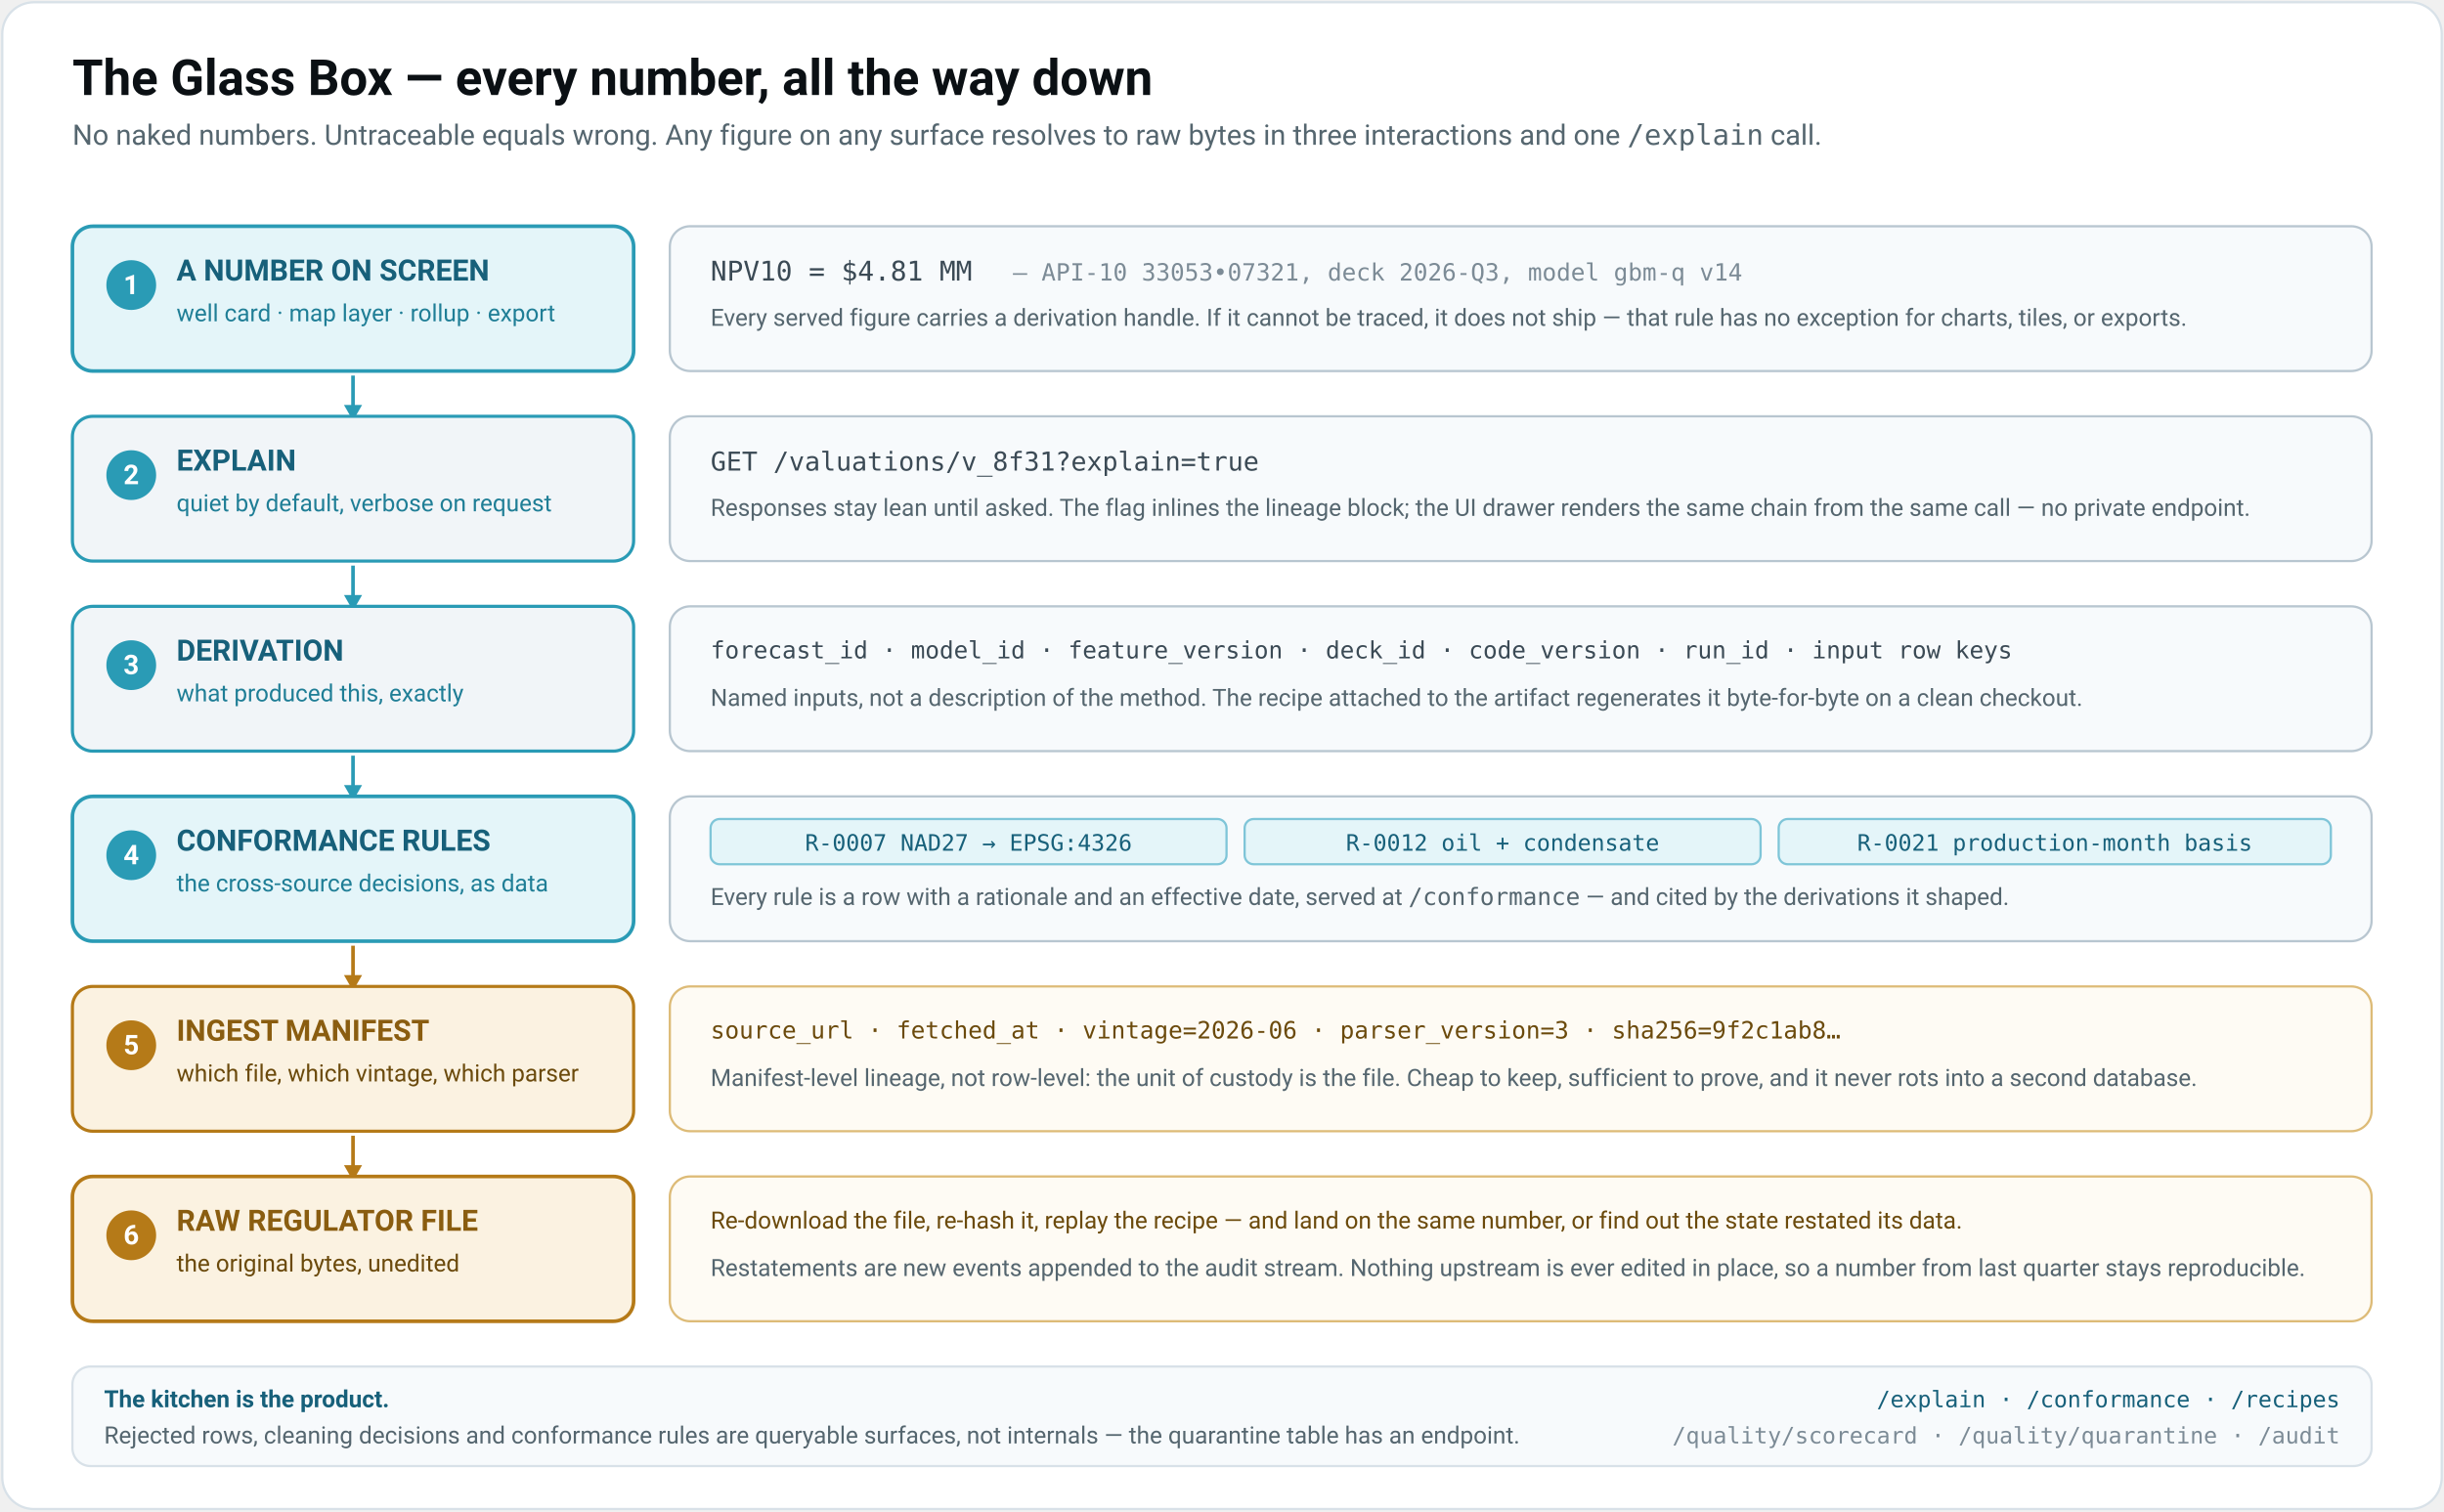
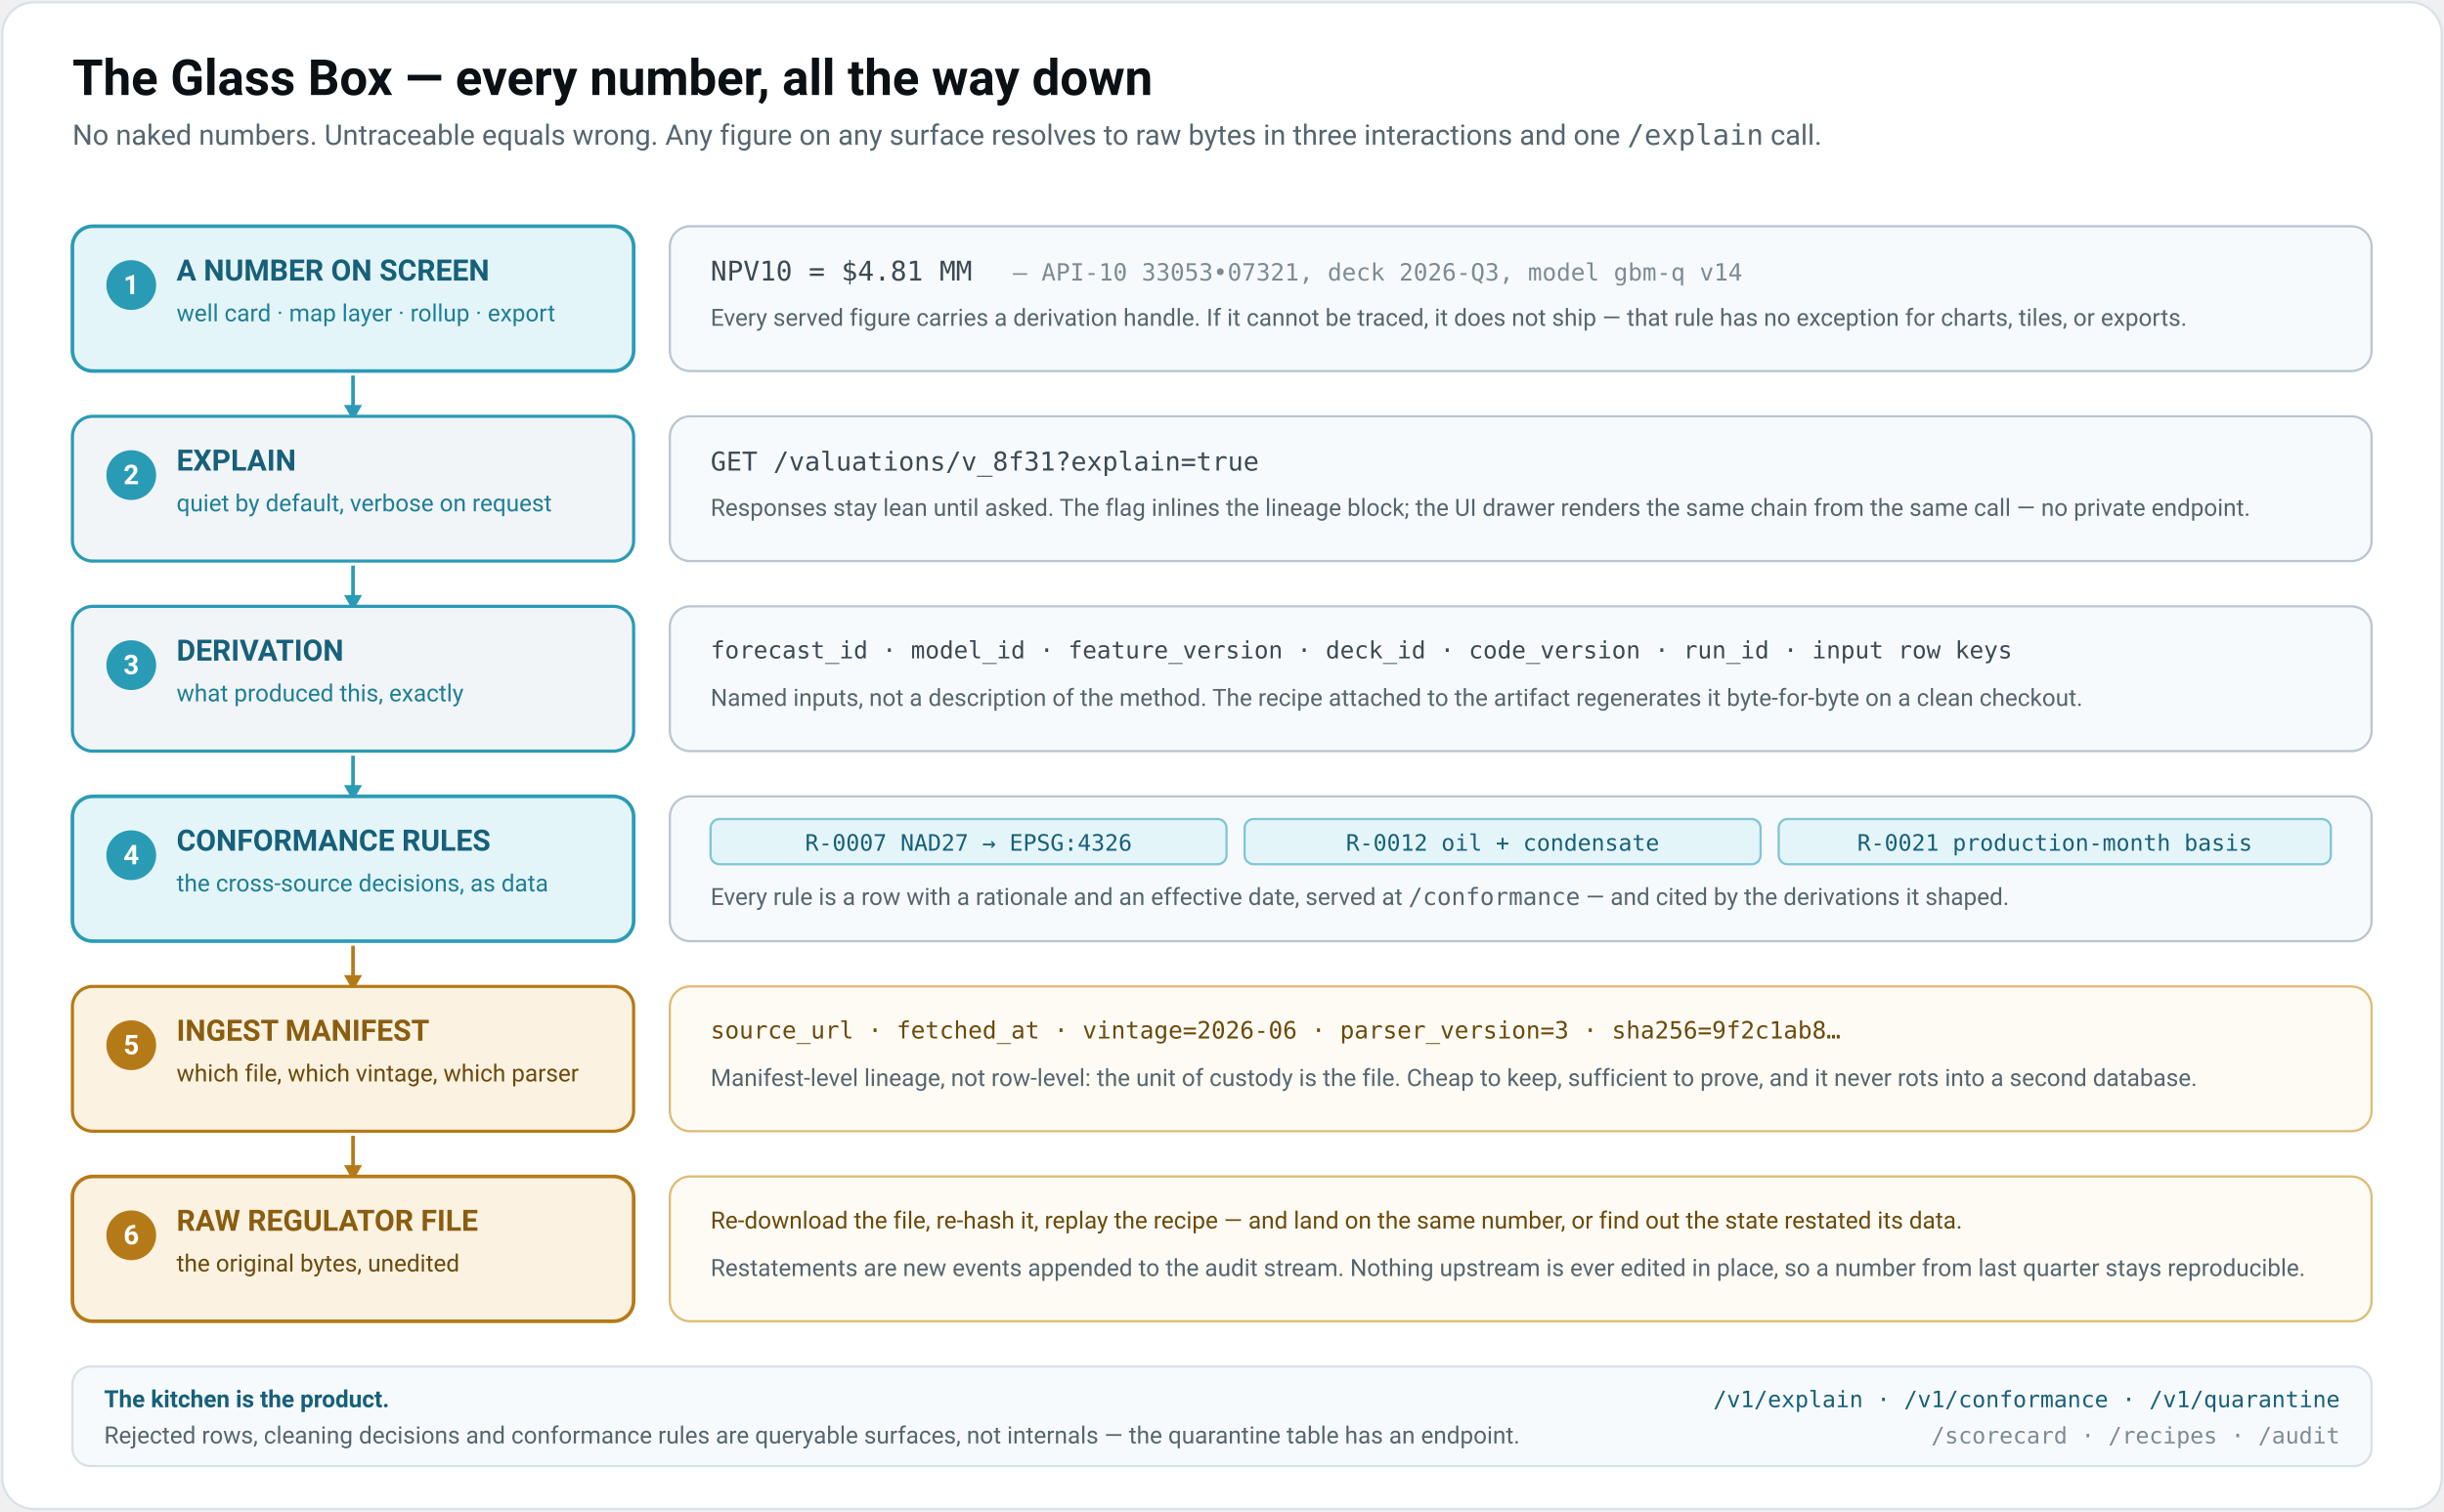
<svg xmlns="http://www.w3.org/2000/svg" viewBox="0 0 1080 668" width="1080" height="668" font-family="system-ui, -apple-system, 'Segoe UI', Roboto, Helvetica, Arial, sans-serif" role="img" aria-label="glasswell glass-box lineage chain: a number on screen resolves through explain, derivation, conformance rules and the ingest manifest down to the original checksummed regulator file">
  <rect x="1" y="1" width="1078" height="666" rx="14" fill="#FFFFFF" stroke="#D8E1E8" stroke-width="1" />
  <text x="32" y="42" font-size="22" font-weight="700" fill="#0B1014">The Glass Box — every number, all the way down</text>
  <text x="32" y="64" font-size="12.5" fill="#55666F">No naked numbers. Untraceable equals wrong. Any figure on any surface resolves to raw bytes in three interactions and one <tspan font-family="ui-monospace, Consolas, monospace">/explain</tspan> call.</text>
  <rect x="32" y="100" width="248" height="64" rx="9" fill="#E4F5F9" stroke="#2A9BB5" stroke-width="1.6" />
  <circle cx="58" cy="126" r="11" fill="#2A9BB5" />
  <text x="58" y="130" font-size="12" font-weight="700" fill="#FFFFFF" text-anchor="middle">1</text>
  <text x="78" y="124" font-size="13" font-weight="700" fill="#17607A">A NUMBER ON SCREEN</text>
  <text x="78" y="142" font-size="10.5" fill="#1F7E96">well card · map layer · rollup · export</text>
  <rect x="296" y="100" width="752" height="64" rx="9" fill="#F7FAFC" stroke="#B8C6D0" />
  <text x="314" y="124" font-size="12" fill="#3B4A55" font-family="ui-monospace, Consolas, monospace">NPV10 = $4.81 MM<tspan fill="#7C8B96" font-size="10.5" dx="18">— API-10 33053•07321, deck 2026-Q3, model gbm-q v14</tspan>
  </text>
  <text x="314" y="144" font-size="10.5" fill="#55666F">Every served figure carries a derivation handle. If it cannot be traced, it does not ship — that rule has no exception for charts, tiles, or exports.</text>
  <line x1="156" y1="166" x2="156" y2="180" stroke="#2A9BB5" stroke-width="1.6" />
  <polygon points="152,179 160,179 156,186" fill="#2A9BB5" />
  <rect x="32" y="184" width="248" height="64" rx="9" fill="#F1F5F8" stroke="#2A9BB5" stroke-width="1.4" />
  <circle cx="58" cy="210" r="11" fill="#2A9BB5" />
  <text x="58" y="214" font-size="12" font-weight="700" fill="#FFFFFF" text-anchor="middle">2</text>
  <text x="78" y="208" font-size="13" font-weight="700" fill="#17607A">EXPLAIN</text>
  <text x="78" y="226" font-size="10.5" fill="#1F7E96">quiet by default, verbose on request</text>
  <rect x="296" y="184" width="752" height="64" rx="9" fill="#F7FAFC" stroke="#B8C6D0" />
  <text x="314" y="208" font-size="11.5" fill="#3B4A55" font-family="ui-monospace, Consolas, monospace">GET /valuations/v_8f31?explain=true</text>
  <text x="314" y="228" font-size="10.5" fill="#55666F">Responses stay lean until asked. The flag inlines the lineage block; the UI drawer renders the same chain from the same call — no private endpoint.</text>
  <line x1="156" y1="250" x2="156" y2="264" stroke="#2A9BB5" stroke-width="1.6" />
  <polygon points="152,263 160,263 156,270" fill="#2A9BB5" />
  <rect x="32" y="268" width="248" height="64" rx="9" fill="#F1F5F8" stroke="#2A9BB5" stroke-width="1.4" />
  <circle cx="58" cy="294" r="11" fill="#2A9BB5" />
  <text x="58" y="298" font-size="12" font-weight="700" fill="#FFFFFF" text-anchor="middle">3</text>
  <text x="78" y="292" font-size="13" font-weight="700" fill="#17607A">DERIVATION</text>
  <text x="78" y="310" font-size="10.5" fill="#1F7E96">what produced this, exactly</text>
  <rect x="296" y="268" width="752" height="64" rx="9" fill="#F7FAFC" stroke="#B8C6D0" />
  <text x="314" y="291" font-size="10.5" fill="#3B4A55" font-family="ui-monospace, Consolas, monospace">forecast_id · model_id · feature_version · deck_id · code_version · run_id · input row keys</text>
  <text x="314" y="312" font-size="10.5" fill="#55666F">Named inputs, not a description of the method. The recipe attached to the artifact regenerates it byte-for-byte on a clean checkout.</text>
  <line x1="156" y1="334" x2="156" y2="348" stroke="#2A9BB5" stroke-width="1.6" />
  <polygon points="152,347 160,347 156,354" fill="#2A9BB5" />
  <rect x="32" y="352" width="248" height="64" rx="9" fill="#E4F5F9" stroke="#2A9BB5" stroke-width="1.6" />
  <circle cx="58" cy="378" r="11" fill="#2A9BB5" />
  <text x="58" y="382" font-size="12" font-weight="700" fill="#FFFFFF" text-anchor="middle">4</text>
  <text x="78" y="376" font-size="13" font-weight="700" fill="#17607A">CONFORMANCE RULES</text>
  <text x="78" y="394" font-size="10.5" fill="#1F7E96">the cross-source decisions, as data</text>
  <rect x="296" y="352" width="752" height="64" rx="9" fill="#F7FAFC" stroke="#B8C6D0" />
  <g font-size="10" font-family="ui-monospace, Consolas, monospace">
    <rect x="314" y="362" width="228" height="20" rx="4" fill="#E4F5F9" stroke="#7FC5D8" />
    <text x="428" y="376" fill="#17607A" text-anchor="middle">R-0007 NAD27 → EPSG:4326</text>
    <rect x="550" y="362" width="228" height="20" rx="4" fill="#E4F5F9" stroke="#7FC5D8" />
    <text x="664" y="376" fill="#17607A" text-anchor="middle">R-0012 oil + condensate</text>
    <rect x="786" y="362" width="244" height="20" rx="4" fill="#E4F5F9" stroke="#7FC5D8" />
    <text x="908" y="376" fill="#17607A" text-anchor="middle">R-0021 production-month basis</text>
  </g>
  <text x="314" y="400" font-size="10.5" fill="#55666F">Every rule is a row with a rationale and an effective date, served at <tspan font-family="ui-monospace, Consolas, monospace">/conformance</tspan> — and cited by the derivations it shaped.</text>
  <line x1="156" y1="418" x2="156" y2="432" stroke="#B57A18" stroke-width="1.6" />
  <polygon points="152,431 160,431 156,438" fill="#B57A18" />
  <rect x="32" y="436" width="248" height="64" rx="9" fill="#FBF2E1" stroke="#B57A18" stroke-width="1.4" />
  <circle cx="58" cy="462" r="11" fill="#B57A18" />
  <text x="58" y="466" font-size="12" font-weight="700" fill="#FFFFFF" text-anchor="middle">5</text>
  <text x="78" y="460" font-size="13" font-weight="700" fill="#8A5D10">INGEST MANIFEST</text>
  <text x="78" y="478" font-size="10.5" fill="#6B4A0C">which file, which vintage, which parser</text>
  <rect x="296" y="436" width="752" height="64" rx="9" fill="#FEFBF4" stroke="#DDBB77" />
  <text x="314" y="459" font-size="10.5" fill="#6B4A0C" font-family="ui-monospace, Consolas, monospace">source_url · fetched_at · vintage=2026-06 · parser_version=3 · sha256=9f2c1ab8…</text>
  <text x="314" y="480" font-size="10.5" fill="#55666F">Manifest-level lineage, not row-level: the unit of custody is the file. Cheap to keep, sufficient to prove, and it never rots into a second database.</text>
  <line x1="156" y1="502" x2="156" y2="516" stroke="#B57A18" stroke-width="1.6" />
  <polygon points="152,515 160,515 156,522" fill="#B57A18" />
  <rect x="32" y="520" width="248" height="64" rx="9" fill="#FBF2E1" stroke="#B57A18" stroke-width="1.6" />
  <circle cx="58" cy="546" r="11" fill="#B57A18" />
  <text x="58" y="550" font-size="12" font-weight="700" fill="#FFFFFF" text-anchor="middle">6</text>
  <text x="78" y="544" font-size="13" font-weight="700" fill="#8A5D10">RAW REGULATOR FILE</text>
  <text x="78" y="562" font-size="10.5" fill="#6B4A0C">the original bytes, unedited</text>
  <rect x="296" y="520" width="752" height="64" rx="9" fill="#FEFBF4" stroke="#DDBB77" />
  <text x="314" y="543" font-size="10.5" fill="#6B4A0C">Re-download the file, re-hash it, replay the recipe — and land on the same number, or find out the state restated its data.</text>
  <text x="314" y="564" font-size="10.5" fill="#55666F">Restatements are new events appended to the audit stream. Nothing upstream is ever edited in place, so a number from last quarter stays reproducible.</text>
  <rect x="32" y="604" width="1016" height="44" rx="8" fill="#F7FAFC" stroke="#D8E1E8" />
  <g font-size="10.5" fill="#3B4A55">
    <text x="46" y="622" font-weight="700" fill="#17607A">The kitchen is the product.</text>
    <text x="46" y="638" fill="#55666F">Rejected rows, cleaning decisions and conformance rules are queryable surfaces, not internals — the quarantine table has an endpoint.</text>
  </g>
  <g font-family="ui-monospace, Consolas, monospace" font-size="10" text-anchor="end">
-     <text x="1034" y="622" fill="#17607A">/explain · /conformance · /recipes</text>
-     <text x="1034" y="638" fill="#7C8B96">/quality/scorecard · /quality/quarantine · /audit</text>
+     <text x="1034" y="622" fill="#17607A">/v1/explain · /v1/conformance · /v1/quarantine</text>
+     <text x="1034" y="638" fill="#7C8B96">/scorecard · /recipes · /audit</text>
  </g>
</svg>
